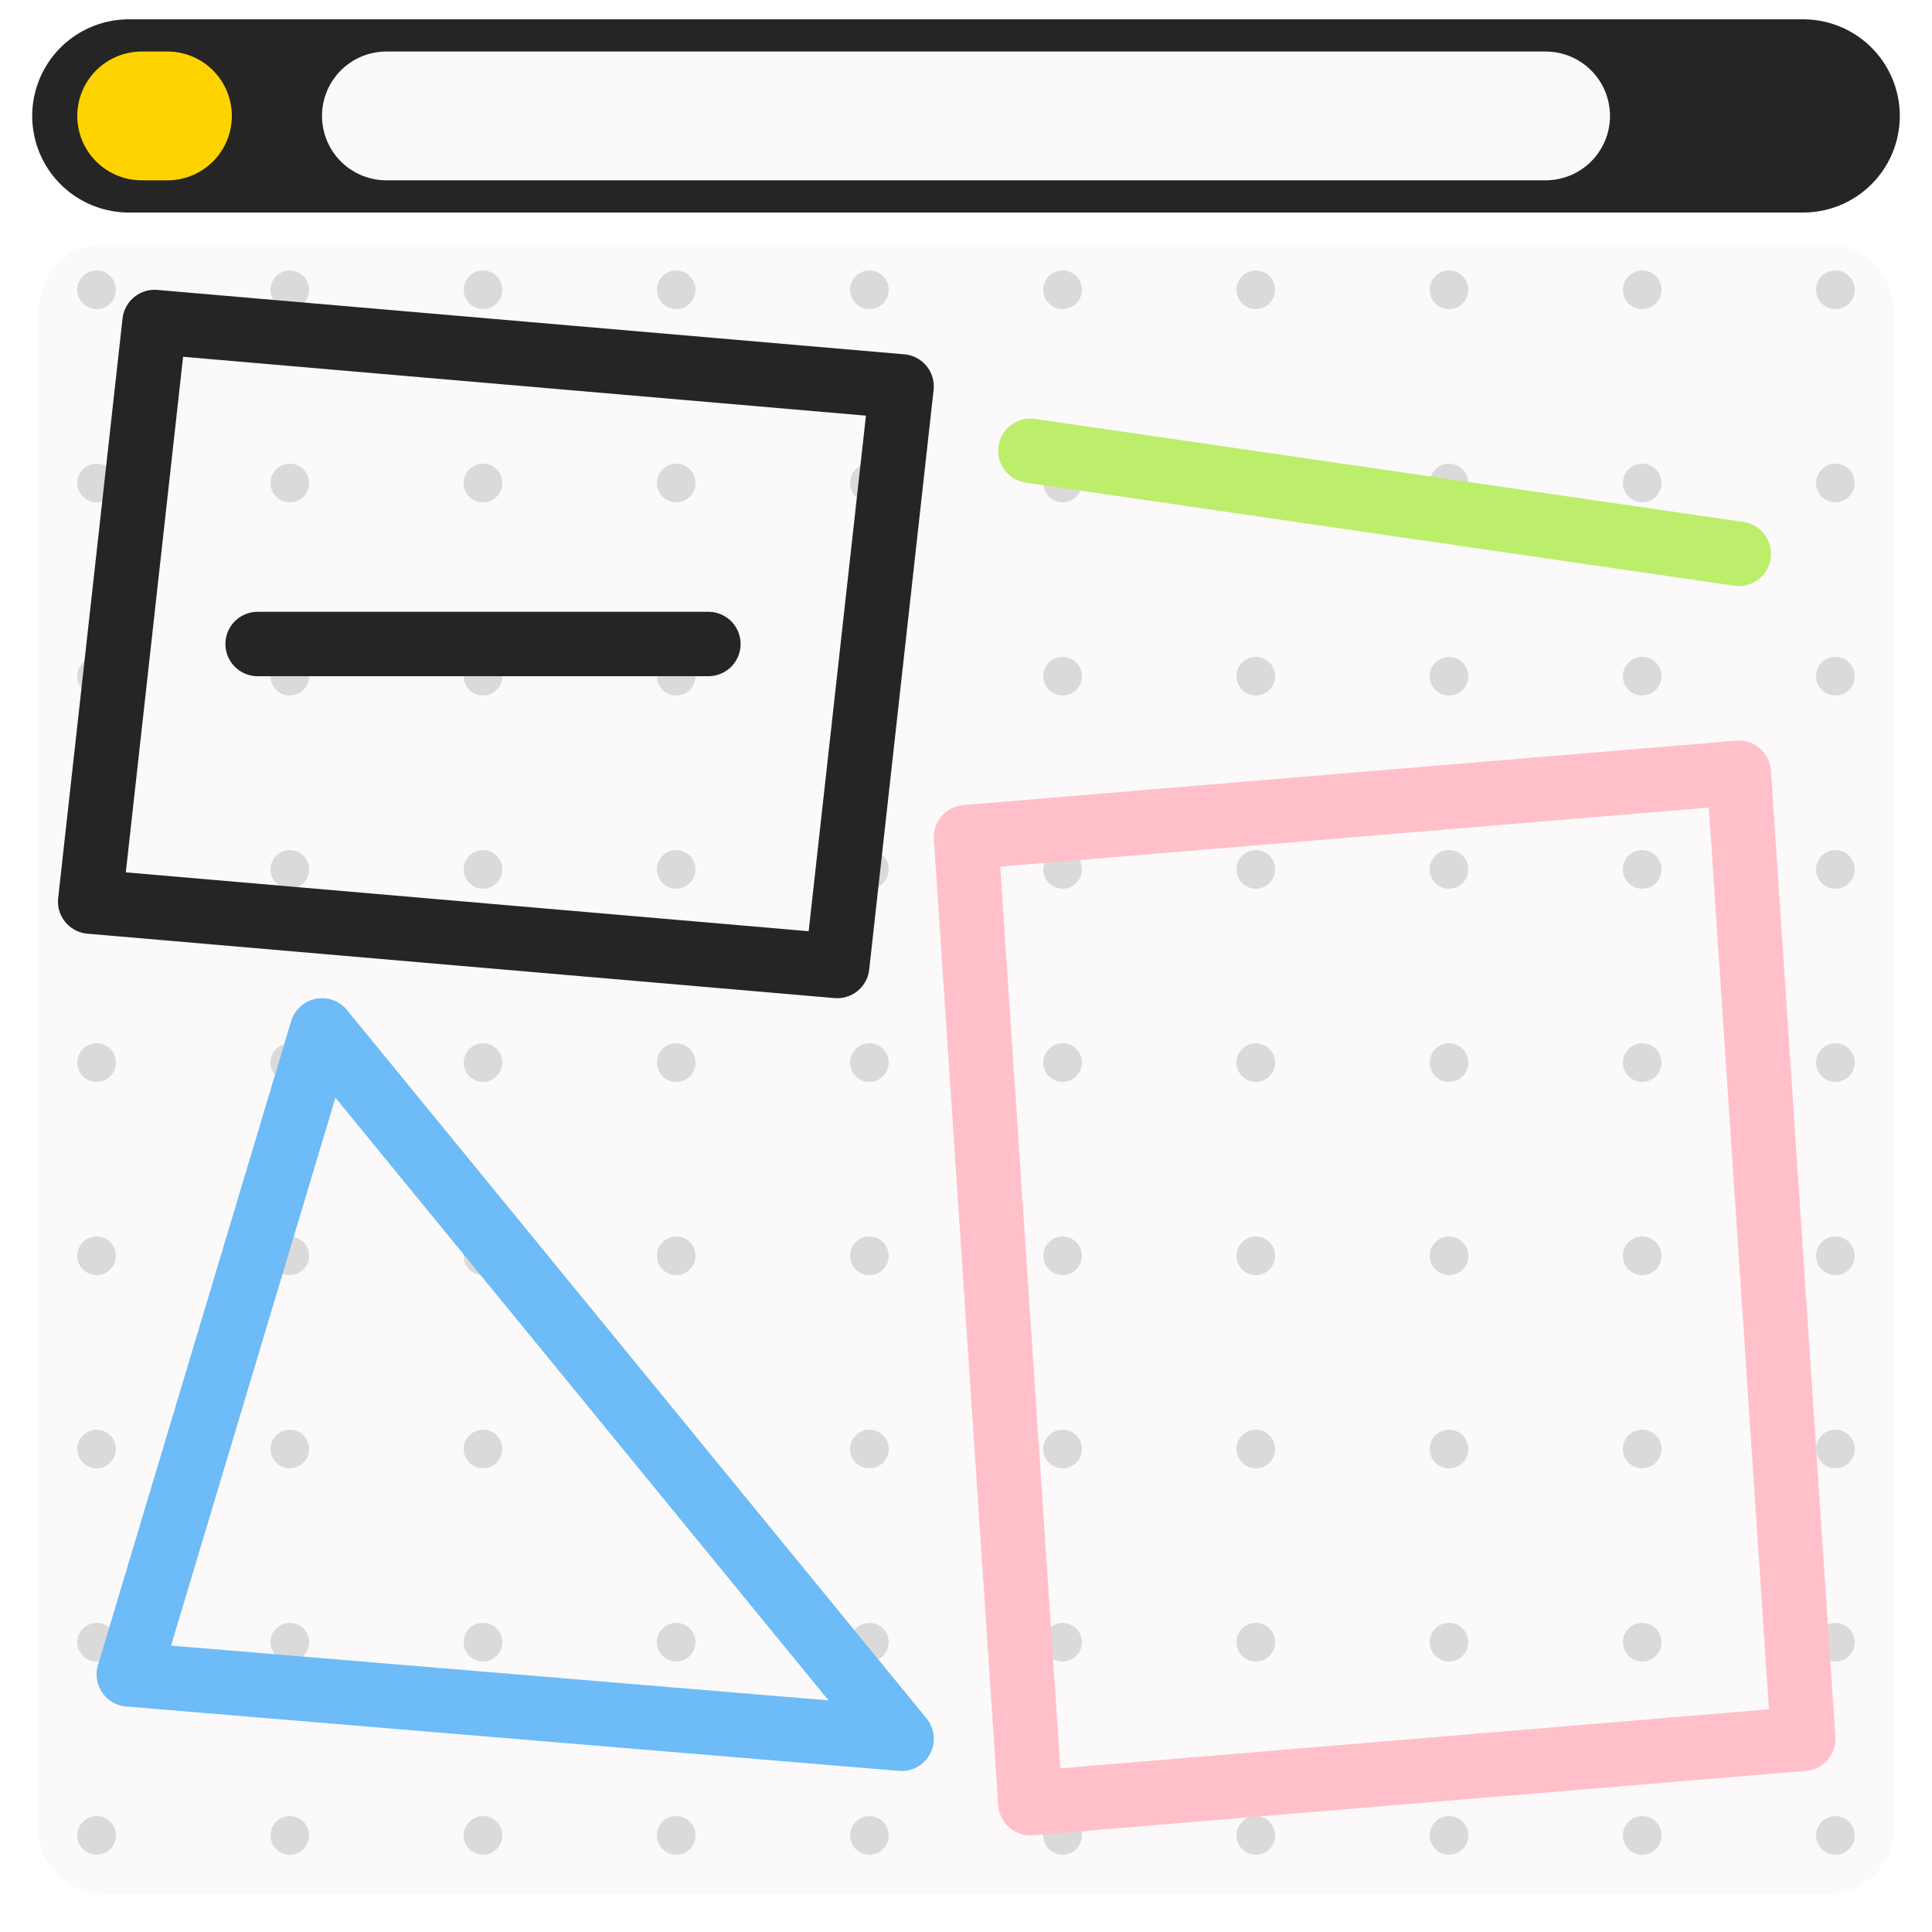
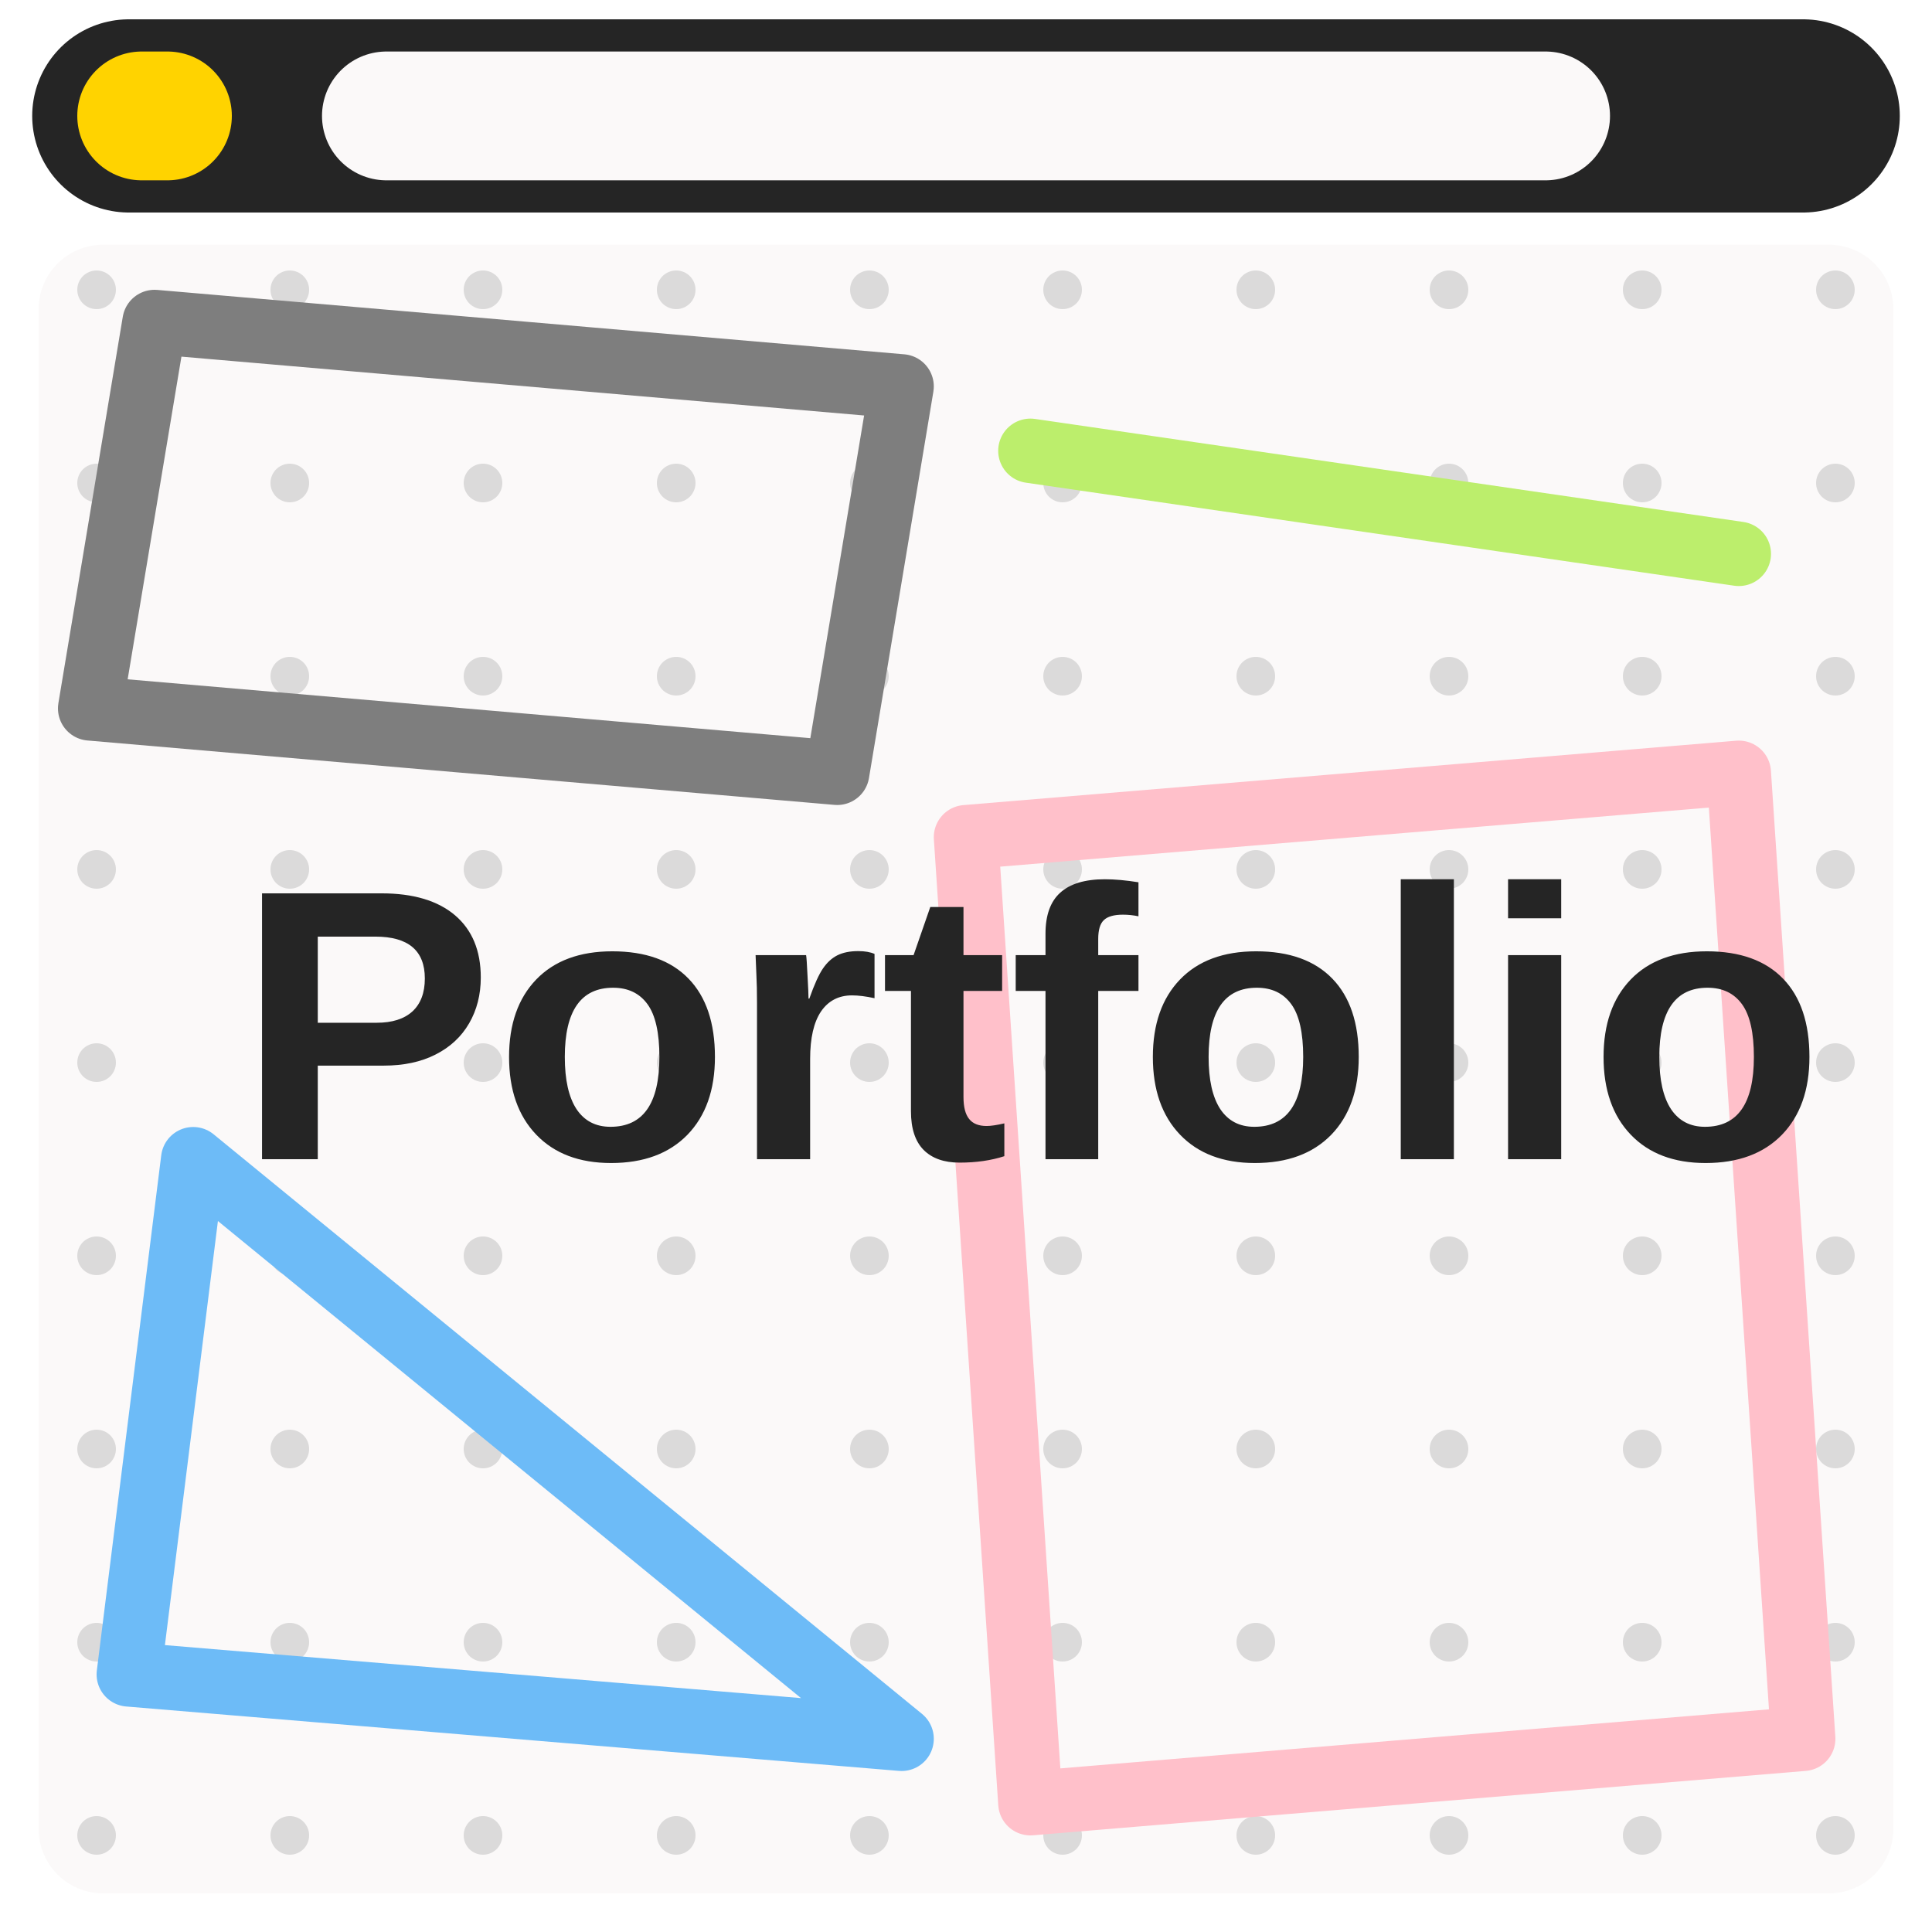
<svg xmlns="http://www.w3.org/2000/svg" width="150" height="150">
  <defs>
    <pattern id="pattern" x="0" y="0" width="15" height="15" patternUnits="userSpaceOnUse">
      <circle cx="7.5" cy="7.5" r="1.5" fill="#dbdada" />
    </pattern>
    <clipPath id="roundedCorners">
      <rect width="150" height="150" rx="8" ry="8" />
    </clipPath>
  </defs>
  <g transform="translate(0, 0)">
    <path d="M 10 9 L 140 9 Z" fill="none" stroke="#252525ff" stroke-width="15" stroke-linecap="round" stroke-linejoin="round" />
    <path d="M 11 9 L 13 9 Z" fill="none" stroke="#ffd300" stroke-width="10" stroke-linecap="round" stroke-linejoin="round" />
    <path d="M 30 9 L 120 9 Z" fill="none" stroke="#fbf9f9" stroke-width="10" stroke-linecap="round" stroke-linejoin="round" />
    <path d="M 8 24 L 142 24 L 142 142 L 8 142 Z" fill="none" stroke="#fbf9f9" stroke-width="10" stroke-linecap="round" stroke-linejoin="round" />
    <path d="M 8 24 L 142 24 L 142 142 L 8 142 Z" width="100%" height="100%" fill="#fbf9f9" />
    <path d="M 5 20 L 146 20 L 146 146 L 5 146 Z" width="100%" height="100%" fill="url(#pattern)" clip-path="url(#roundedCorners)" />
-     <path d="M 12 25 L 70 30 L 65 75 L 7 70 Z" fill="none" stroke="#252525ff" stroke-width="5" stroke-linecap="round" stroke-linejoin="round" />
-     <path d="M 20 50 L 55 50 Z" fill="none" stroke="#252525ff" stroke-width="5" stroke-linecap="round" stroke-linejoin="round" />
+     <path d="M 12 25 L 70 30 L 65 60 L 7 55 Z" fill="none" stroke="#7e7e7eff" stroke-width="5" stroke-linecap="round" stroke-linejoin="round" />
    <path d="M 75 65 L 135 60 L 140 135 L 80 140 Z" fill="none" stroke="#ffc0ca" stroke-width="5" stroke-linecap="round" stroke-linejoin="round" />
-     <path d="M 10 130 L 25 80 L 70 135 Z" fill="none" stroke="#6dbbf7ff" stroke-width="5" stroke-linecap="round" stroke-linejoin="round" />
+     <path d="M 10 130 L 15 90 L 70 135 Z" fill="none" stroke="#6dbbf7ff" stroke-width="5" stroke-linecap="round" stroke-linejoin="round" />
    <path d="M 80 35 L 135 43 Z" fill="none" stroke="#bcee6cff" stroke-width="5" stroke-linecap="round" stroke-linejoin="round" />
+     <text x="80" y="90" text-anchor="middle" font-family="Arial" font-size="30" font-weight="bold" fill="#252525ff">Portfolio</text>
  </g>
</svg>
